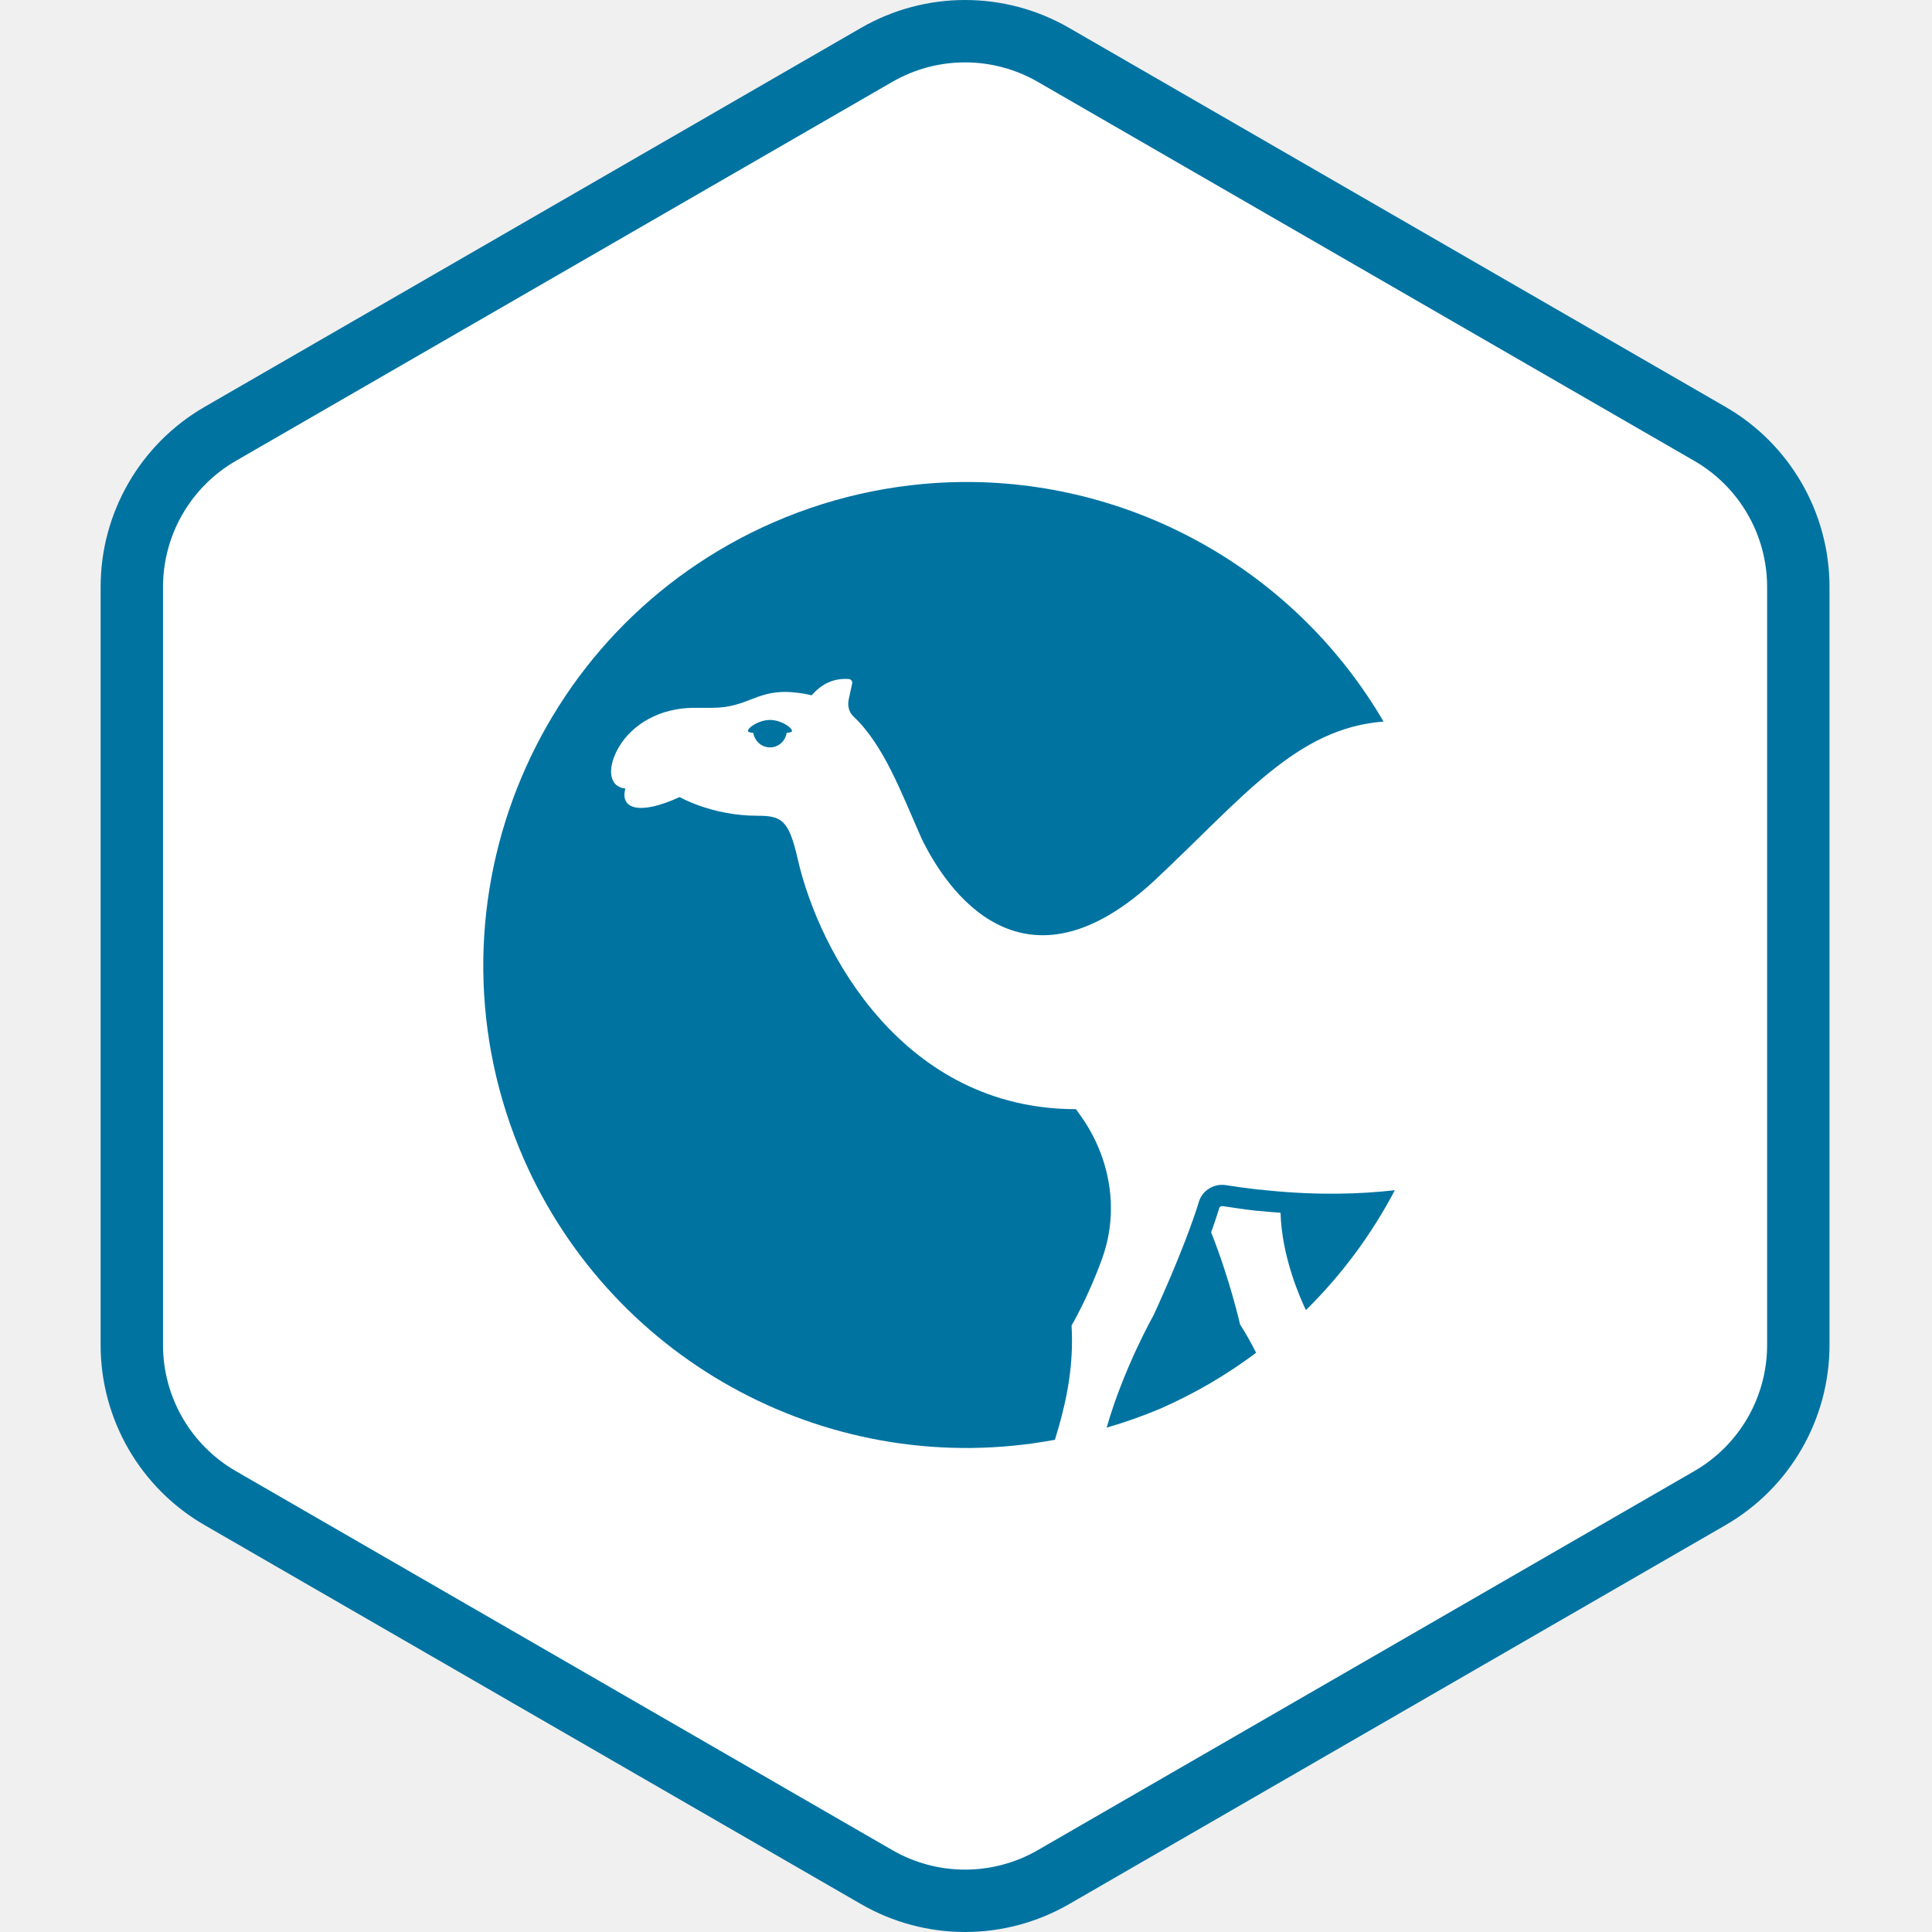
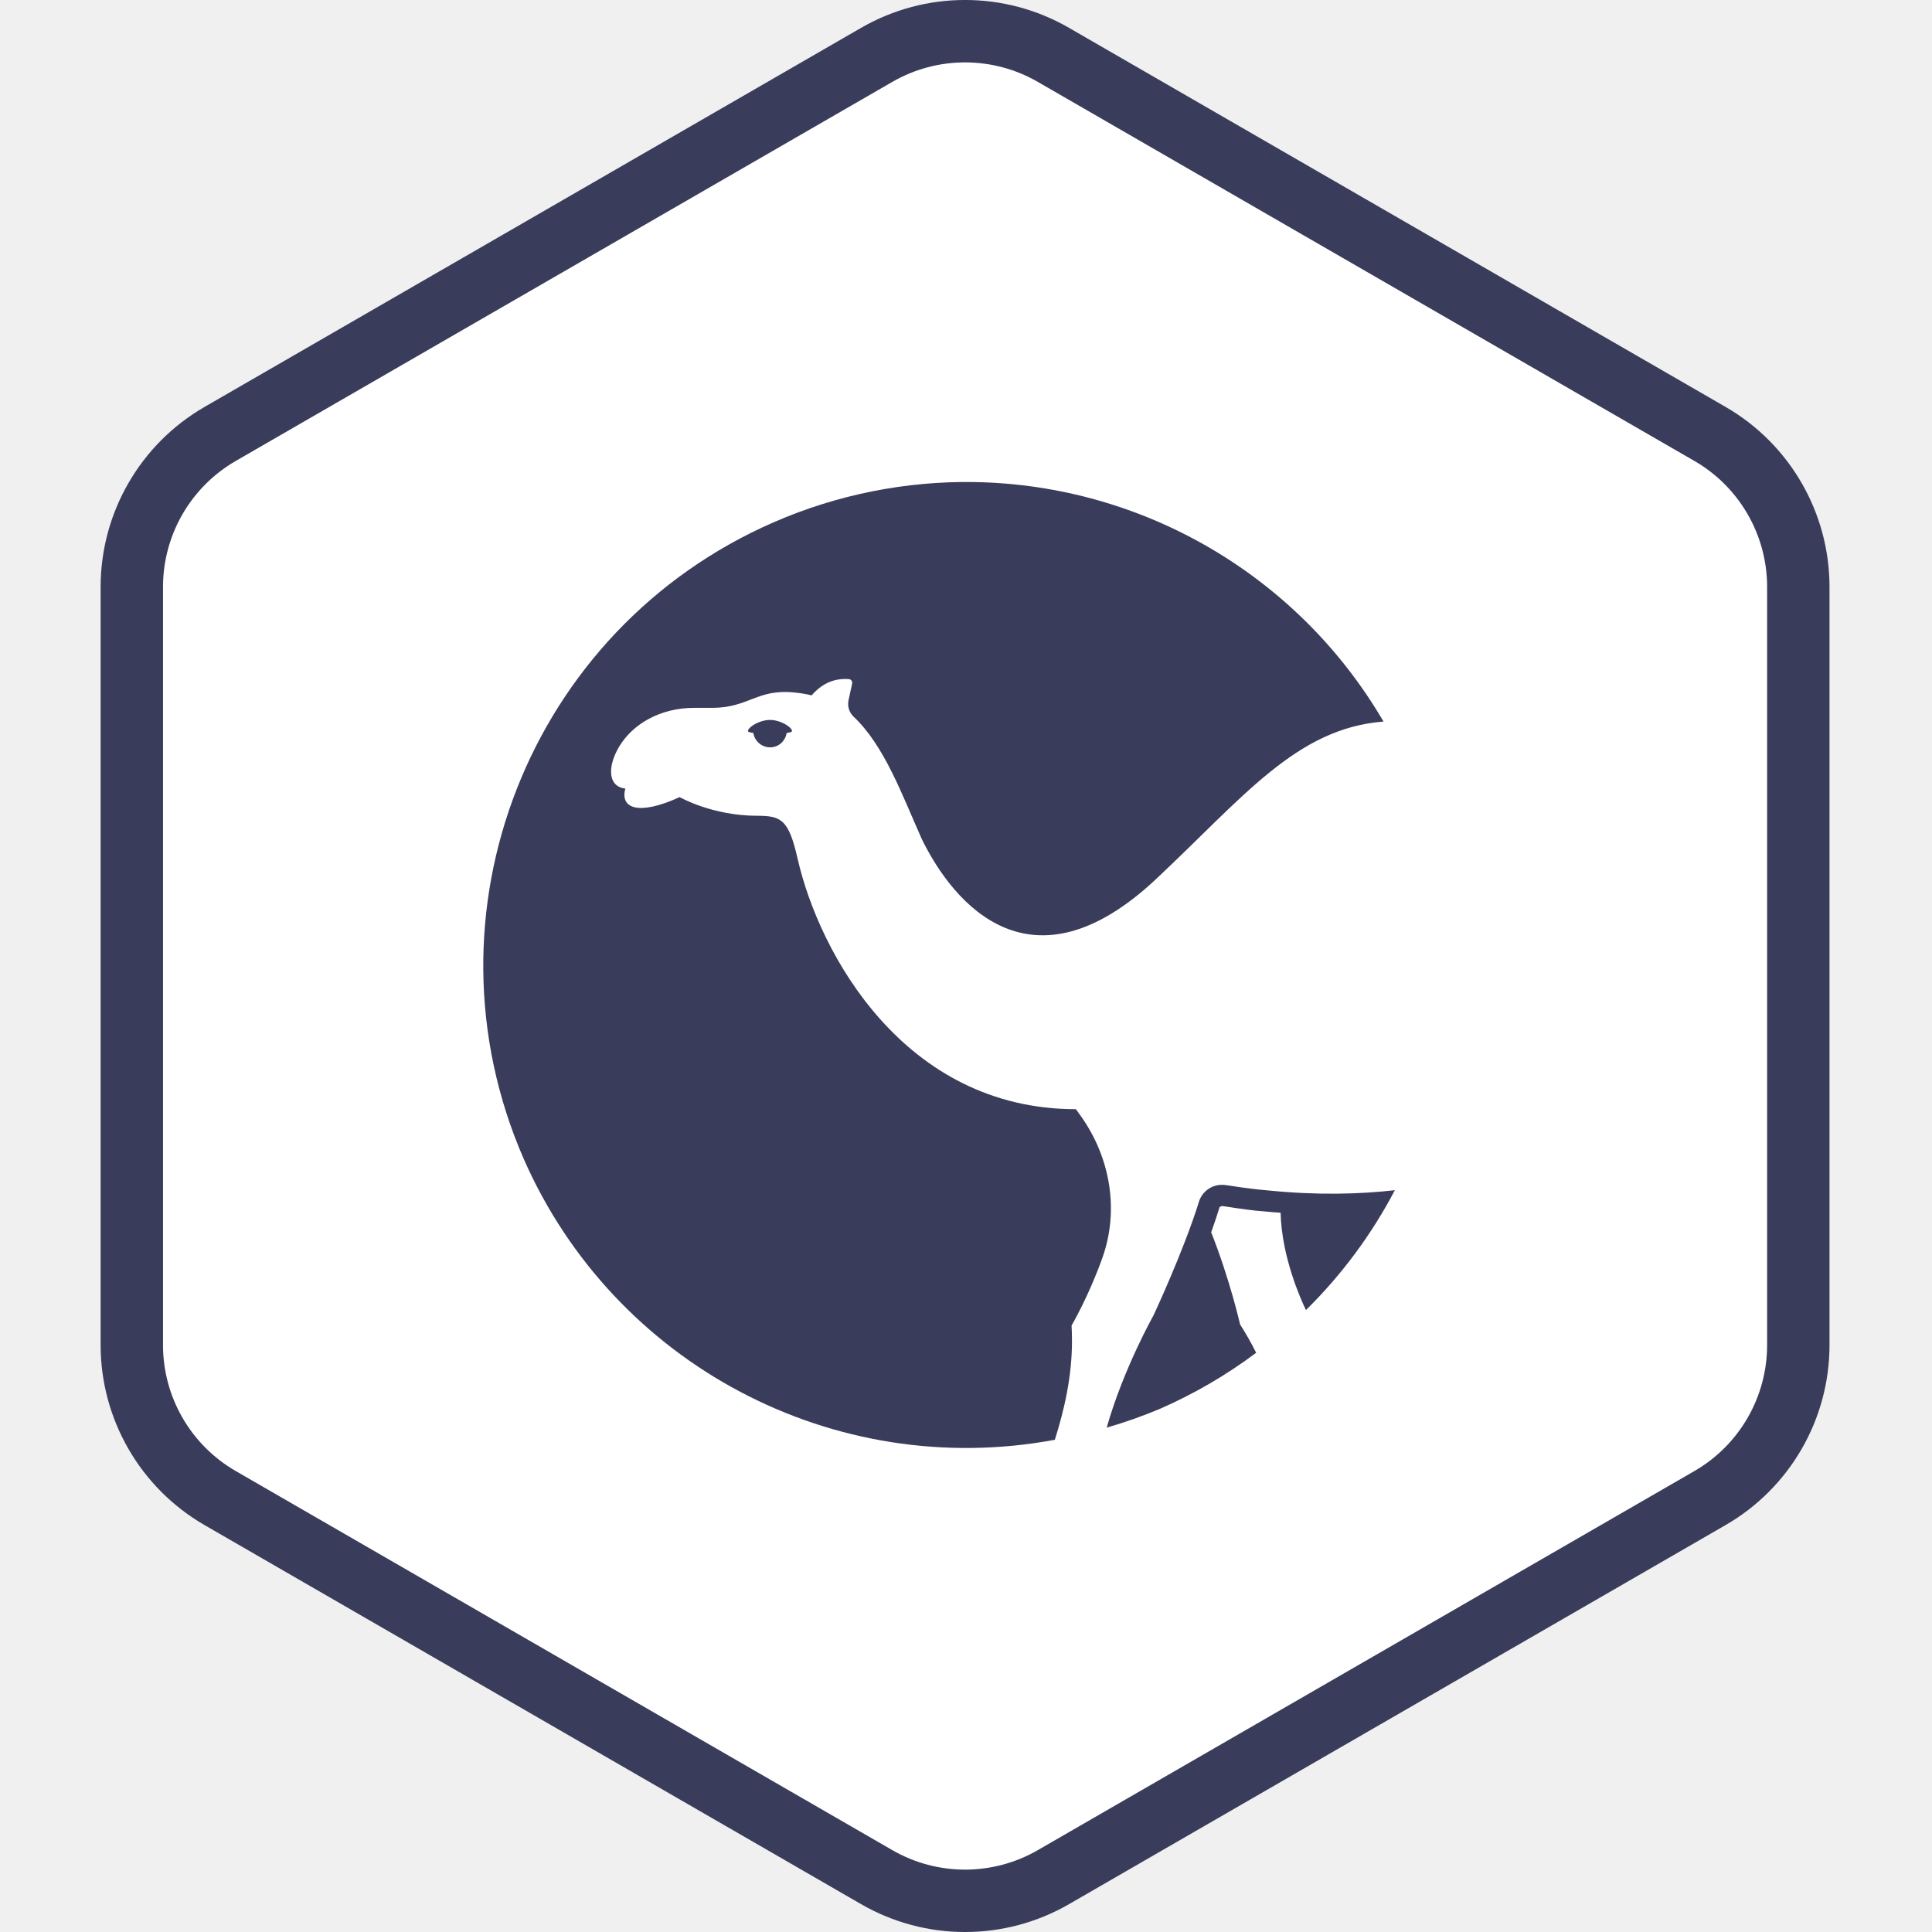
- <svg xmlns="http://www.w3.org/2000/svg" width="96" height="96" viewBox="0 0 96 96" fill="none" version="1.1" id="svg1352">
-   <defs id="defs1356" />
-   <path d="M44 2.309C46.475 0.88 49.525 0.88 52 2.309L85.569 21.691C88.044 23.12 89.569 25.761 89.569 28.619V67.381C89.569 70.239 88.044 72.88 85.569 74.309L52 93.691C49.525 95.12 46.475 95.12 44 93.691L10.431 74.309C7.956 72.88 6.431 70.239 6.431 67.381V28.619C6.431 25.761 7.956 23.12 10.431 21.691L44 2.309Z" fill="white" id="path1334" />
-   <path fill-rule="evenodd" clip-rule="evenodd" d="M84.191 22.902L51.57 4.069C49.332 2.777 46.575 2.777 44.337 4.069L11.716 22.902C9.479 24.195 8.1 26.582 8.1 29.166V66.834C8.1 69.418 9.479 71.805 11.716 73.097L44.337 91.931C46.575 93.223 49.332 93.223 51.57 91.931L84.191 73.097C86.429 71.805 87.807 69.418 87.807 66.834V29.166C87.807 26.582 86.429 24.195 84.191 22.902ZM53.12 1.384C49.923 -0.461 45.984 -0.461 42.787 1.384L10.166 20.218C6.969 22.064 5 25.475 5 29.166V66.834C5 70.525 6.969 73.936 10.166 75.782L42.787 94.616C45.984 96.461 49.923 96.461 53.12 94.616L85.741 75.782C88.938 73.936 90.907 70.525 90.907 66.834V29.166C90.907 25.475 88.938 22.064 85.741 20.218L53.12 1.384Z" fill="#3A3C5B" id="path1336" style="fill:#0073a1;fill-opacity:1" />
-   <path d="M71.955 47.955C71.955 61.185 61.23 71.91 48 71.91C34.77 71.91 24.045 61.185 24.045 47.955C24.045 34.725 34.77 24 48 24C61.23 24 71.955 34.725 71.955 47.955Z" fill="#3A3C5B" id="path1338" />
-   <path d="M64.688 49.727C63.88 44.634 58.537 41.334 54.558 38.846C52.82 37.76 50.002 36.344 49.637 34.058C49.487 33.113 49.492 32.137 49.461 31.183C49.448 30.809 49.443 30.432 49.409 30.058C49.366 29.576 48.875 30.17 48.606 29.75C47.94 28.708 48.197 30.065 48.262 30.613C48.416 31.901 48.597 33.185 48.587 34.485C48.567 36.97 48.167 39.348 47.547 41.742C46.096 47.348 44.952 53.092 46.387 58.829C46.684 60.017 47.072 61.19 47.58 62.306C47.734 62.643 48.028 63.585 48.451 63.698C49.975 64.104 51.127 64.222 52.344 65.355C53.099 66.059 53.666 65.674 54.559 65.317C57.266 64.234 59.612 62.87 61.53 60.64C64.226 57.504 65.338 53.833 64.688 49.727ZM61.825 54.855C61.584 56.949 60.271 58.826 58.929 60.382C57.956 61.509 56.64 62.973 55.198 63.486C54.679 63.671 55.293 62.633 55.369 62.518C55.816 61.847 56.366 61.255 56.877 60.633C57.632 59.715 58.287 58.751 58.729 57.639C60.198 53.947 59.864 49.473 57.691 46.147C56.508 44.337 54.883 42.806 53.246 41.41C52.456 40.735 51.655 40.097 50.99 39.29C50.836 39.104 49.476 37.324 49.899 37.061C50.036 36.976 53.007 40.101 53.33 40.345C54.558 41.273 55.822 42.131 56.959 43.175C58.499 44.589 60.08 46.169 60.962 48.093C61.928 50.2 62.086 52.576 61.825 54.855Z" fill="white" id="path1340" />
-   <path d="M47.118 24.646C47.564 24.943 47.663 26.677 47.663 28.263C47.663 29.849 47.811 36.687 47.316 38.521C46.82 40.355 45.681 42.386 44.442 44.17C43.203 45.954 41.766 49.72 41.815 52.049C41.865 54.379 43.203 58.194 44.243 59.78C45.288 61.372 47.061 63.59 46.672 64.091C45.978 64.983 43.153 61.911 41.667 60.127C40.18 58.343 38.693 54.725 38.644 51.901C38.594 49.076 40.18 46.45 41.32 44.864C42.46 43.278 44.689 40.553 45.284 39.314C45.879 38.075 46.523 36.737 46.721 35.003C46.919 33.268 46.721 27.074 46.721 27.074C46.721 27.074 46.672 24.348 47.118 24.646Z" fill="white" id="path1342" />
-   <path d="M45.928 27.569C46.374 27.767 46.424 28.312 46.424 28.858C46.424 29.403 46.275 31.633 46.127 33.813C45.978 35.994 44.243 37.827 42.955 39.115C41.667 40.404 37.95 44.418 36.562 46.4C35.175 48.382 34.483 50.993 34.63 53.189C34.779 55.419 35.324 57.599 37.405 59.929C39.486 62.258 40.923 63.348 42.013 63.893C43.104 64.438 44.194 64.834 43.946 65.33C43.698 65.825 42.658 65.478 41.518 65.082C40.378 64.686 36.513 63.1 34.283 60.573C32.053 58.045 30.913 54.676 31.012 51.455C31.111 48.233 32.004 46.896 33.49 44.814C34.977 42.733 39.09 39.661 40.378 38.868C41.667 38.075 43.401 36.737 44.243 35.647C45.086 34.556 45.532 33.664 45.482 32.178C45.433 30.691 45.581 29.353 45.532 28.858C45.482 28.362 45.482 27.371 45.928 27.569Z" fill="white" id="path1344" />
-   <path d="M46.052 66.413C46.254 66.405 46.127 67.278 45.771 67.712C45.415 68.145 44.804 68.405 44.73 68.231C44.655 68.057 45.171 67.956 45.55 67.535C45.897 67.148 45.805 66.423 46.052 66.413Z" fill="white" id="path1346" />
-   <path d="M50.063 66.39C49.862 66.382 49.989 67.255 50.345 67.688C50.701 68.121 51.312 68.382 51.386 68.208C51.46 68.033 50.945 67.933 50.566 67.512C50.218 67.125 50.31 66.4 50.063 66.39Z" fill="white" id="path1348" />
-   <path d="M48.28 67.337C48.28 68.1 48.319 68.718 48.153 68.718C47.948 68.718 48.025 68.1 48.025 67.337C48.025 66.575 47.955 65.957 48.153 65.957C48.334 65.957 48.28 66.575 48.28 67.337Z" fill="white" id="path1350" />
-   <path fill="#ffffff" d="m 72.014,47.949 c 0,13.254 -10.744,23.999 -23.997,23.999 -13.253,0 -23.997,-10.744 -23.997,-23.999 0,-13.254 10.744,-23.999 23.997,-23.999 13.253,0 23.997,10.744 23.997,23.999 m 0,0" id="path4287" style="stroke-width:0.16" />
-   <path fill="#0073a1" d="m 48.462,23.953 a 24.029,24.031 0 0 0 -10.017,1.998 c -12.163,5.302 -17.726,19.462 -12.424,31.626 4.486,10.222 15.421,16.008 26.395,13.965 0.468,-1.491 0.851,-3.127 0.851,-4.911 0,-0.253 -0.007,-0.507 -0.021,-0.767 0,0 0.858,-1.464 1.534,-3.372 0.837,-2.359 0.394,-4.956 -1.056,-7.012 -0.084,-0.112 -0.169,-0.239 -0.26,-0.366 -8.538,0 -12.762,-7.743 -13.831,-12.452 -0.443,-1.936 -0.803,-2.128 -2.012,-2.128 -2.237,0 -3.85,-0.928 -3.85,-0.928 -2.053,0.941 -2.972,0.558 -2.696,-0.425 -0.894,-0.098 -0.876,-1.113 -0.331,-2.046 0.682,-1.169 2.076,-1.964 3.744,-1.964 h 0.893 c 1.844,0 2.224,-0.965 4.125,-0.761 0.295,0.028 0.57,0.078 0.824,0.141 0.528,-0.605 1.126,-0.859 1.852,-0.81 0.112,0.014 0.183,0.113 0.162,0.218 l -0.176,0.817 c -0.063,0.303 0.021,0.619 0.239,0.824 1.534,1.436 2.414,3.885 3.4,6.096 1.598,3.259 5.455,7.785 11.642,1.978 C 61.799,39.593 64.427,36.188 68.747,35.854 64.521,28.622 56.836,24.113 48.462,23.953 M 38.26,35.774 c -0.634,0 -1.265,0.509 -1.051,0.6 0.048,0.02 0.129,0.034 0.222,0.044 0.067,0.406 0.408,0.719 0.832,0.719 0.424,0 0.759,-0.313 0.825,-0.719 0.093,-0.011 0.174,-0.025 0.222,-0.044 0.215,-0.091 -0.417,-0.6 -1.051,-0.6 m 22.443,23.1 c -0.514,0.012 -0.975,0.339 -1.129,0.838 v 0.007 c -0.767,2.464 -2.259,5.645 -2.259,5.645 0,0 -1.485,2.63 -2.325,5.575 a 24.157,24.159 0 0 0 2.653,-0.938 24.093,24.095 0 0 0 4.774,-2.782 15.518,15.519 0 0 0 -0.799,-1.411 c 0,0 -0.492,-2.189 -1.436,-4.576 q 0.215,-0.593 0.401,-1.196 l 0.007,-0.028 c 0.028,-0.057 0.092,-0.077 0.162,-0.077 h 0.007 c 0.492,0.077 1.013,0.155 1.619,0.225 0.183,0.014 0.373,0.028 0.563,0.049 0.232,0.021 0.458,0.042 0.69,0.056 0.056,2.215 1.017,4.332 1.26,4.837 a 24.029,24.031 0 0 0 4.419,-5.957 c -1.711,0.195 -3.804,0.261 -6.266,0.016 a 15.518,15.519 0 0 0 -0.591,-0.056 35.515,35.518 0 0 1 -1.527,-0.211 1.28,1.28 0 0 0 -0.222,-0.014" id="path4289" style="stroke-width:0.16" />
+ <svg xmlns="http://www.w3.org/2000/svg" width="96" height="96" fill="none">
+   <path fill="#fff" d="M44 2.31a8 8 0 0 1 8 0l33.57 19.38a8 8 0 0 1 4 6.929V67.38a8 8 0 0 1-4 6.928L52 93.691a8 8 0 0 1-8 0L10.43 74.309a8 8 0 0 1-4-6.928V28.62a8 8 0 0 1 4-6.928z" />
+   <path fill="#3A3C5B" fill-rule="evenodd" d="M84.19 22.902 51.57 4.07a7.23 7.23 0 0 0-7.233 0l-32.62 18.833A7.23 7.23 0 0 0 8.1 29.166v37.668a7.23 7.23 0 0 0 3.617 6.263l32.62 18.834a7.23 7.23 0 0 0 7.233 0l32.62-18.833a7.23 7.23 0 0 0 3.617-6.264V29.166a7.23 7.23 0 0 0-3.616-6.264M53.12 1.384a10.33 10.33 0 0 0-10.333 0l-32.62 18.834A10.33 10.33 0 0 0 5 29.167v37.667c0 3.691 1.97 7.102 5.166 8.948l32.621 18.834a10.33 10.33 0 0 0 10.333 0l32.62-18.834a10.33 10.33 0 0 0 5.167-8.948V29.166c0-3.691-1.97-7.102-5.166-8.948z" clip-rule="evenodd" style="fill:#3a3c5b;fill-opacity:1" />
+   <path fill="#fff" d="M72.014 47.949c0 13.254-10.744 23.999-23.997 23.999s-23.997-10.745-23.997-24c0-13.254 10.743-23.998 23.997-23.998s23.997 10.744 23.997 23.999m0 0" style="stroke-width:.16" />
+   <path fill="#0073a1" d="M48.462 23.953a24.029 24.03 0 0 0-10.017 1.998C26.282 31.253 20.719 45.412 26.02 57.577c4.486 10.222 15.42 16.008 26.395 13.965.468-1.491.851-3.127.851-4.91q0-.379-.02-.767s.858-1.465 1.534-3.372c.837-2.359.394-4.956-1.056-7.012-.085-.112-.169-.239-.26-.366-8.538 0-12.762-7.743-13.832-12.452-.443-1.935-.803-2.128-2.011-2.128-2.237 0-3.85-.927-3.85-.927-2.054.94-2.972.557-2.697-.425-.894-.098-.875-1.113-.33-2.046.68-1.17 2.075-1.964 3.744-1.964h.893c1.844 0 2.224-.964 4.125-.76q.443.044.823.14c.528-.604 1.126-.858 1.852-.809a.183.183 0 0 1 .162.218l-.177.817a.88.88 0 0 0 .24.824c1.534 1.436 2.414 3.885 3.4 6.096 1.597 3.259 5.454 7.785 11.642 1.978 4.35-4.084 6.978-7.489 11.298-7.823a24.02 24.02 0 0 0-20.285-11.9M38.26 35.773c-.633 0-1.265.509-1.05.6.048.02.13.034.222.045a.85.85 0 0 0 .832.718c.424 0 .76-.313.825-.718a1 1 0 0 0 .222-.045c.215-.091-.417-.6-1.05-.6m22.442 23.1a1.2 1.2 0 0 0-1.129.839v.006c-.767 2.464-2.259 5.646-2.259 5.646s-1.485 2.63-2.325 5.575a24.157 24.159 0 0 0 2.654-.938 24.093 24.095 0 0 0 4.774-2.782 15.518 15.52 0 0 0-.8-1.411s-.492-2.19-1.435-4.576q.214-.594.401-1.197l.007-.028c.028-.057.092-.077.162-.077h.007c.493.077 1.013.155 1.619.225q.276.02.563.049c.232.021.457.042.69.056.055 2.215 1.016 4.332 1.26 4.837a24.029 24.03 0 0 0 4.418-5.957c-1.71.195-3.804.261-6.266.015a15.518 15.52 0 0 0-.59-.056 35.515 35.518 0 0 1-1.528-.211 1.3 1.3 0 0 0-.223-.014" style="stroke-width:.16;fill:#3a3c5b;fill-opacity:1" />
</svg>
